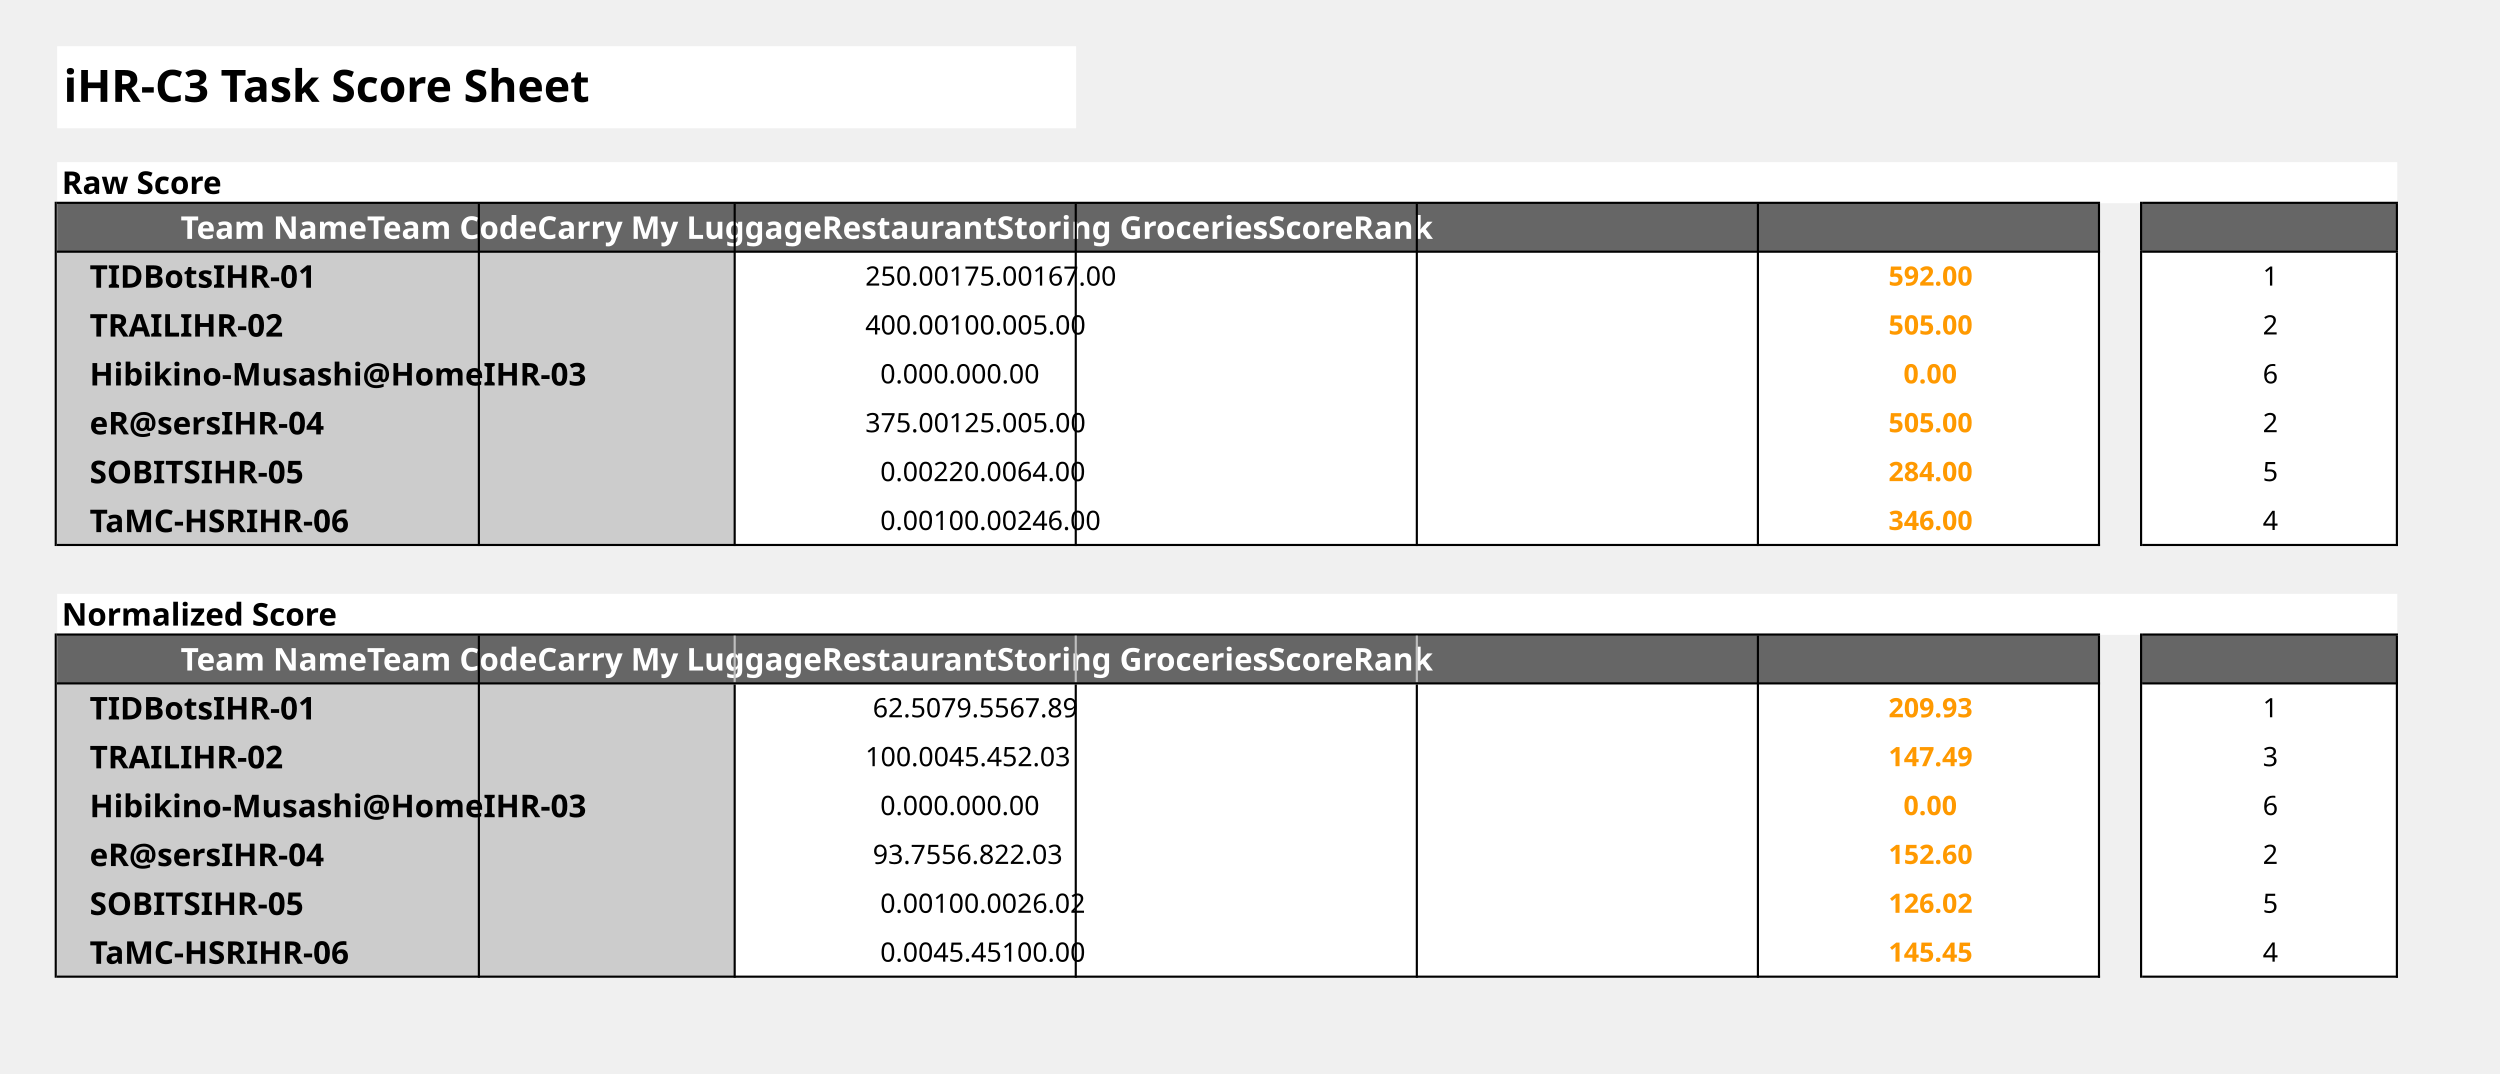
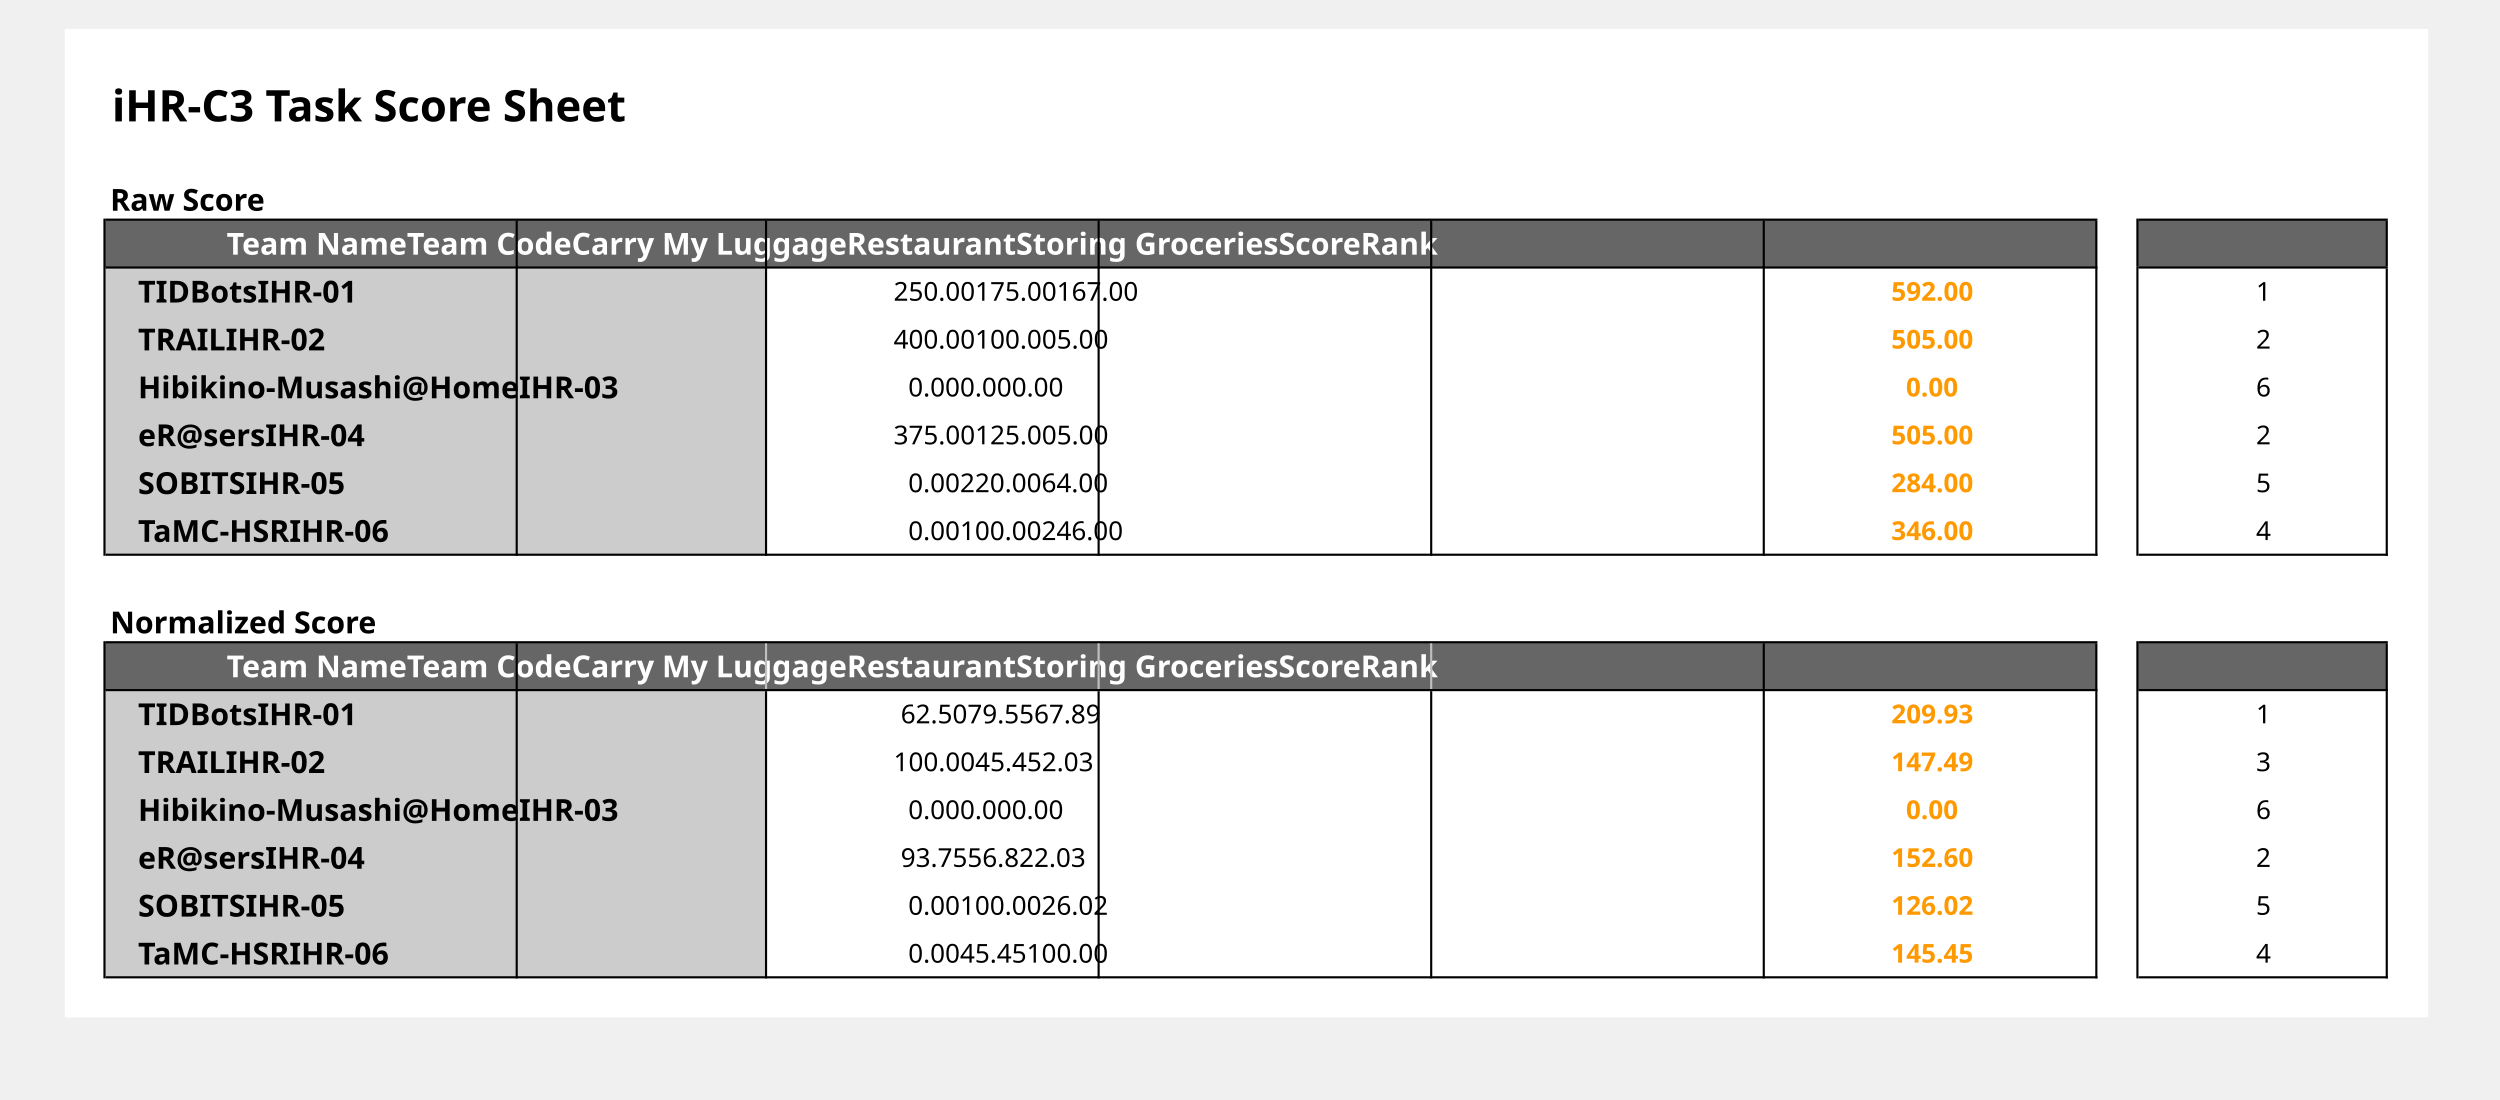
- <svg xmlns="http://www.w3.org/2000/svg" version="1.1" width="840.868" height="360.973" viewBox="0 0 840.868 360.973">
+ <svg xmlns="http://www.w3.org/2000/svg" version="1.1" width="839.815" height="369.392" viewBox="0 0 839.815 369.392">
  <defs>
    <clipPath id="clip_0">
-       <path transform="matrix(1,0,0,-1,-1.052,542.7)" d="M0 0H841.92V595.32H0Z" />
+       <path transform="matrix(1,0,0,-1,-2.105,550.066)" d="M0 0H841.92V595.32H0Z" />
    </clipPath>
  </defs>
  <g clip-path="url(#clip_0)">
-     <path transform="matrix(.75,0,0,.75,-1.052,-52.62)" d="M27.04 90.88H484V127.68H27.04ZM27.04 142.88H1076.48V161.28H27.04Z" fill="#ffffff" fill-rule="evenodd" />
-     <path transform="matrix(.75,0,0,.75,-1.052,-52.62)" d="M27.04 161.12H942.88V183.2H27.04ZM961.6 161.12H1076.48V183.2H961.6Z" fill="#666666" fill-rule="evenodd" />
-     <path transform="matrix(.75,0,0,.75,-1.052,-52.62)" d="M27.04 183.04H331.04V314.72H27.04Z" fill="#cccccc" />
-     <path transform="matrix(.75,0,0,.75,-1.052,-52.62)" d="M330.88 183.04H942.88V314.72H330.88ZM961.6 183.04H1076.48V314.72H961.6ZM27.04 336.48H1076.48V354.88H27.04Z" fill="#ffffff" fill-rule="evenodd" />
-     <path transform="matrix(.75,0,0,.75,-1.052,-52.62)" d="M27.04 354.72H942.88V376.8H27.04ZM961.6 354.72H1076.48V376.8H961.6Z" fill="#666666" fill-rule="evenodd" />
-     <path transform="matrix(.75,0,0,.75,-1.052,-52.62)" d="M27.04 376.64H331.04V508.32H27.04Z" fill="#cccccc" />
-     <path transform="matrix(.75,0,0,.75,-1.052,-52.62)" d="M330.88 376.64H942.88V508.32H330.88ZM961.6 376.64H1076.48V508.32H961.6Z" fill="#ffffff" fill-rule="evenodd" />
-     <text xml:space="preserve" transform="matrix(.75 0 0 .75 -1.052 -52.62)" font-size="14.079" font-family="F1" font-weight="bold">
-       <tspan y="157.12" x="29.12 39.398 47.142 58.405 62.207 71.598 79.428 88.157 93.637">Raw Score</tspan>
+     <path transform="matrix(.75,0,0,.75,-2.105,-45.25403)" d="M31.84 73.28H1090.4V158.88H31.84Z" fill="#ffffff" />
+     <path transform="matrix(.75,0,0,.75,-2.105,-45.25403)" d="M31.84 158.72H49.76V180.32H31.84Z" fill="#ffffff" />
+     <path transform="matrix(.75,0,0,.75,-2.105,-45.25403)" d="M49.6 158.72H941.92V180.32H49.6Z" fill="#666666" />
+     <path transform="matrix(.75,0,0,.75,-2.105,-45.25403)" d="M941.76 158.72H960.32V180.32H941.76Z" fill="#ffffff" />
+     <path transform="matrix(.75,0,0,.75,-2.105,-45.25403)" d="M960.16 158.72H1072V180.32H960.16Z" fill="#666666" />
+     <path transform="matrix(.75,0,0,.75,-2.105,-45.25403)" d="M1071.84 158.72H1090.4V180.32H1071.84ZM31.84 180.16H49.76V308.96H31.84Z" fill="#ffffff" fill-rule="evenodd" />
+     <path transform="matrix(.75,0,0,.75,-2.105,-45.25403)" d="M49.6 180.16H346.08V308.96H49.6Z" fill="#cccccc" />
+     <path transform="matrix(.75,0,0,.75,-2.105,-45.25403)" d="M345.92 180.16H1090.4V308.96H345.92Z" fill="#ffffff" />
+     <path transform="matrix(.75,0,0,.75,-2.105,-45.25403)" d="M31.84 308.8H1090.4V348.16H31.84Z" fill="#ffffff" />
+     <path transform="matrix(.75,0,0,.75,-2.105,-45.25403)" d="M31.84 348H49.76V369.6H31.84Z" fill="#ffffff" />
+     <path transform="matrix(.75,0,0,.75,-2.105,-45.25403)" d="M49.6 348H941.92V369.6H49.6Z" fill="#666666" />
+     <path transform="matrix(.75,0,0,.75,-2.105,-45.25403)" d="M941.76 348H960.32V369.6H941.76Z" fill="#ffffff" />
+     <path transform="matrix(.75,0,0,.75,-2.105,-45.25403)" d="M960.16 348H1072V369.6H960.16Z" fill="#666666" />
+     <path transform="matrix(.75,0,0,.75,-2.105,-45.25403)" d="M1071.84 348H1090.4V369.6H1071.84ZM31.84 369.44H49.76V498.24H31.84Z" fill="#ffffff" fill-rule="evenodd" />
+     <path transform="matrix(.75,0,0,.75,-2.105,-45.25403)" d="M49.6 369.44H346.08V498.24H49.6Z" fill="#cccccc" />
+     <path transform="matrix(.75,0,0,.75,-2.105,-45.25403)" d="M345.92 369.44H1090.4V498.24H345.92Z" fill="#ffffff" />
+     <path transform="matrix(.75,0,0,.75,-2.105,-45.25403)" d="M31.84 498.08H1090.4V516H31.84Z" fill="#ffffff" />
+     <text xml:space="preserve" transform="matrix(.75 0 0 .75 -2.105 -45.25403)" font-size="13.6" font-family="F1" font-weight="bold">
+       <tspan y="154.72" x="52.16 61.981 69.461 80.34 84.119 93.19 100.753 109.185 114.352">Raw Score</tspan>
    </text>
-     <text fill="#ffffff" xml:space="preserve" transform="matrix(.75 0 0 .75 -1.052 -52.62)" font-size="14.079" font-family="F1" font-weight="bold">
-       <tspan y="177.28" x="82.4 91 98.831 106.661 119.18 122.981 133.259 141.09 153.609 236.115 244.844 252.588 260.418 272.937 276.738 287.016 295.746 304.346 346.725 357.003 364.747 370.226 375.706 383.168 386.969 399.078 406.54 410.341 419.07 427.671 436.271 445 452.744 461.473 524.127 534.405 542.236 550.066 554.755 562.498 571.228 576.578 584.408 593.137 654.524 663.915 668.702 677.302 682.653 686.564 695.165 703.894 707.695 718.537 724.016 732.616 740.447 748.277 753.756 757.557 765.388 847.19 856.581 864.411 873.14 878.49 1002.249 1012.527 1020.271 1029">Team NameTeam CodeCarry My LuggageRestaurantStoring GroceriesScoreRank</tspan>
+     <text fill="#ffffff" xml:space="preserve" transform="matrix(.75 0 0 .75 -2.105 -45.25403)" font-size="13.6" font-family="F1" font-weight="bold">
+       <tspan y="174.4" x="104.32 112.627 120.107 127.67 139.762 143.706 153.527 161.007 173.099 254.016 262.448 269.928 277.407 289.647 293.425 303.246 311.553 319.861 361.747 371.568 379.048 384.34 389.633 397.112 400.891 412.314 419.794 423.738 432.045 440.352 448.659 456.966 464.446 472.753 534.495 544.316 551.796 559.359 563.888 571.367 579.675 584.967 592.447 600.754 661.408 670.478 675.007 683.314 688.607 692.385 700.817 709.124 712.902 723.48 728.773 737.08 744.643 752.123 757.415 761.194 768.757 848.994 858.065 865.545 873.976 879.144 1000.044 1009.7 1017.263 1025.57">Team NameTeam CodeCarry My LuggageRestaurantStoring GroceriesScoreRank</tspan>
    </text>
-     <text xml:space="preserve" transform="matrix(.75 0 0 .75 -1.052 -52.62)" font-size="14.079" font-family="F1" font-weight="bold">
-       <tspan y="199.2" x="41.6 50.2 54.112 64.28 74.558 83.158 87.847 231.317 235.229 245.507 255.674 260.363 268.107">TIDBotsIHR-01</tspan>
+     <text xml:space="preserve" transform="matrix(.75 0 0 .75 -2.105 -45.25403)" font-size="13.6" font-family="F1" font-weight="bold">
+       <tspan y="195.84" x="64.64 72.947 76.725 86.547 96.368 104.675 109.204 249.278 253.057 262.878 272.699 277.051 284.614">TIDBotsIHR-01</tspan>
    </text>
-     <text xml:space="preserve" transform="matrix(.75 0 0 .75 -1.052 -52.62)" font-size="11.999" font-family="F2">
-       <tspan y="198.24" x="389.44 396.114 402.787 409.627 412.961 419.634 542.389 549.063 555.736 562.576 565.91 572.583 695.338 702.012 708.852 715.525 718.859 725.533">250.00175.00167.00</tspan>
+     <text xml:space="preserve" transform="matrix(.75 0 0 .75 -2.105 -45.25403)" font-size="11.68" font-family="F2">
+       <tspan y="195.04" x="403.04 409.536 416.193 422.688 425.933 432.429 552.027 558.523 565.018 571.676 574.829 581.486 700.967 707.463 714.12 720.616 723.861 730.356">250.00175.00167.00</tspan>
    </text>
-     <text fill="#ff9900" xml:space="preserve" transform="matrix(.75 0 0 .75 -1.052 -52.62)" font-size="11.999" font-family="F1" font-weight="bold">
-       <tspan y="198.24" x="848.32 854.994 861.667 868.507 871.841 878.514">592.00</tspan>
+     <text fill="#ff9900" xml:space="preserve" transform="matrix(.75 0 0 .75 -2.105 -45.25403)" font-size="11.68" font-family="F1" font-weight="bold">
+       <tspan y="195.04" x="849.92 856.415 863.073 869.568 872.813 879.309">592.00</tspan>
    </text>
-     <text xml:space="preserve" transform="matrix(.75 0 0 .75 -1.052 -52.62)" font-size="11.999" font-family="F2">
-       <tspan y="198.24" x="1016.16">1</tspan>
+     <text xml:space="preserve" transform="matrix(.75 0 0 .75 -2.105 -45.25403)" font-size="11.68" font-family="F2">
+       <tspan y="195.04" x="1013.28">1</tspan>
    </text>
-     <text xml:space="preserve" transform="matrix(.75 0 0 .75 -1.052 -52.62)" font-size="14.079" font-family="F1" font-weight="bold">
-       <tspan y="221.12" x="41.6 50.2 60.478 70.193 74.105 231.373 235.174 245.452 255.731 260.419 268.163">TRAILIHR-02</tspan>
+     <text xml:space="preserve" transform="matrix(.75 0 0 .75 -2.105 -45.25403)" font-size="13.6" font-family="F1" font-weight="bold">
+       <tspan y="217.28" x="64.64 72.947 82.768 92.152 95.93 249.333 253.111 262.932 272.588 277.116 284.596">TRAILIHR-02</tspan>
    </text>
-     <text xml:space="preserve" transform="matrix(.75 0 0 .75 -1.052 -52.62)" font-size="11.999" font-family="F2">
-       <tspan y="220.16" x="389.44 396.114 402.787 409.627 412.961 419.634 542.389 549.063 555.736 562.576 565.91 572.583 702.058 708.732 712.212 718.885">400.00100.005.00</tspan>
+     <text xml:space="preserve" transform="matrix(.75 0 0 .75 -2.105 -45.25403)" font-size="11.68" font-family="F2">
+       <tspan y="216.48" x="403.04 409.536 416.193 422.688 425.933 432.429 552.027 558.523 565.018 571.676 574.829 581.486 707.508 714.004 717.249 723.744">400.00100.005.00</tspan>
    </text>
-     <text fill="#ff9900" xml:space="preserve" transform="matrix(.75 0 0 .75 -1.052 -52.62)" font-size="11.999" font-family="F1" font-weight="bold">
-       <tspan y="220.16" x="848.32 854.994 861.667 868.507 871.841 878.514">505.00</tspan>
+     <text fill="#ff9900" xml:space="preserve" transform="matrix(.75 0 0 .75 -2.105 -45.25403)" font-size="11.68" font-family="F1" font-weight="bold">
+       <tspan y="216.48" x="849.92 856.415 863.073 869.568 872.813 879.309">505.00</tspan>
    </text>
-     <text xml:space="preserve" transform="matrix(.75 0 0 .75 -1.052 -52.62)" font-size="11.999" font-family="F2">
-       <tspan y="220.16" x="1016.16">2</tspan>
+     <text xml:space="preserve" transform="matrix(.75 0 0 .75 -2.105 -45.25403)" font-size="11.68" font-family="F2">
+       <tspan y="216.48" x="1013.28">2</tspan>
    </text>
-     <text xml:space="preserve" transform="matrix(.75 0 0 .75 -1.052 -52.62)" font-size="14.079" font-family="F1" font-weight="bold">
-       <tspan y="243.04" x="41.6 51.878 55.679 64.28 68.192 75.935 79.847 88.447 97.177 101.865 113.692 122.421 130.252 138.082 145.912 154.513 158.424 172.153 182.431 191.032 203.551 231.287 235.199 245.477 255.645 260.333 268.164">Hibikino-Musashi@HomeIHR-03</tspan>
+     <text xml:space="preserve" transform="matrix(.75 0 0 .75 -2.105 -45.25403)" font-size="13.6" font-family="F1" font-weight="bold">
+       <tspan y="238.72" x="64.64 74.461 78.239 86.547 90.325 97.888 101.667 110.098 118.406 122.934 134.263 142.57 150.05 157.613 165.093 173.4 177.344 190.535 200.356 208.664 220.756 249.315 253.093 262.914 272.57 277.098 284.578">Hibikino-Musashi@HomeIHR-03</tspan>
    </text>
-     <text xml:space="preserve" transform="matrix(.75 0 0 .75 -1.052 -52.62)" font-size="11.999" font-family="F2">
-       <tspan y="242.08" x="396.16 402.834 406.167 413.007 549.081 555.755 559.235 565.908 702.103 708.776 712.11 718.784">0.000.000.00</tspan>
+     <text xml:space="preserve" transform="matrix(.75 0 0 .75 -2.105 -45.25403)" font-size="11.68" font-family="F2">
+       <tspan y="237.92" x="409.6 416.096 419.341 425.836 558.515 565.173 568.326 574.822 707.501 713.996 717.241 723.737">0.000.000.00</tspan>
    </text>
-     <text fill="#ff9900" xml:space="preserve" transform="matrix(.75 0 0 .75 -1.052 -52.62)" font-size="11.999" font-family="F1" font-weight="bold">
-       <tspan y="242.08" x="855.04 861.714 865.047 871.887">0.00</tspan>
+     <text fill="#ff9900" xml:space="preserve" transform="matrix(.75 0 0 .75 -2.105 -45.25403)" font-size="11.68" font-family="F1" font-weight="bold">
+       <tspan y="237.92" x="856.48 862.976 866.22 872.716">0.00</tspan>
    </text>
-     <text xml:space="preserve" transform="matrix(.75 0 0 .75 -1.052 -52.62)" font-size="11.999" font-family="F2">
-       <tspan y="242.08" x="1016.16">6</tspan>
+     <text xml:space="preserve" transform="matrix(.75 0 0 .75 -2.105 -45.25403)" font-size="11.68" font-family="F2">
+       <tspan y="237.92" x="1013.28">6</tspan>
    </text>
-     <text xml:space="preserve" transform="matrix(.75 0 0 .75 -1.052 -52.62)" font-size="14.079" font-family="F1" font-weight="bold">
-       <tspan y="264.96" x="41.6 49.43 59.708 73.437 81.268 89.098 94.577 231.289 235.201 245.479 255.647 260.335 268.166">eR@sersIHR-04</tspan>
+     <text xml:space="preserve" transform="matrix(.75 0 0 .75 -2.105 -45.25403)" font-size="13.6" font-family="F1" font-weight="bold">
+       <tspan y="260.16" x="64.64 72.12 81.941 95.132 102.696 110.175 115.468 249.287 253.065 262.886 272.708 277.059 284.623">eR@sersIHR-04</tspan>
    </text>
-     <text xml:space="preserve" transform="matrix(.75 0 0 .75 -1.052 -52.62)" font-size="11.999" font-family="F2">
-       <tspan y="264" x="389.44 396.114 402.787 409.627 412.961 419.634 542.389 549.063 555.736 562.576 565.91 572.583 702.058 708.732 712.212 718.885">375.00125.005.00</tspan>
+     <text xml:space="preserve" transform="matrix(.75 0 0 .75 -2.105 -45.25403)" font-size="11.68" font-family="F2">
+       <tspan y="259.36" x="403.04 409.536 416.193 422.688 425.933 432.429 552.027 558.523 565.018 571.676 574.829 581.486 707.508 714.004 717.249 723.744">375.00125.005.00</tspan>
    </text>
-     <text fill="#ff9900" xml:space="preserve" transform="matrix(.75 0 0 .75 -1.052 -52.62)" font-size="11.999" font-family="F1" font-weight="bold">
-       <tspan y="264" x="848.32 854.994 861.667 868.507 871.841 878.514">505.00</tspan>
+     <text fill="#ff9900" xml:space="preserve" transform="matrix(.75 0 0 .75 -2.105 -45.25403)" font-size="11.68" font-family="F1" font-weight="bold">
+       <tspan y="259.36" x="849.92 856.415 863.073 869.568 872.813 879.309">505.00</tspan>
    </text>
-     <text xml:space="preserve" transform="matrix(.75 0 0 .75 -1.052 -52.62)" font-size="11.999" font-family="F2">
-       <tspan y="264" x="1016.16">2</tspan>
+     <text xml:space="preserve" transform="matrix(.75 0 0 .75 -2.105 -45.25403)" font-size="11.68" font-family="F2">
+       <tspan y="259.36" x="1013.28">2</tspan>
    </text>
-     <text xml:space="preserve" transform="matrix(.75 0 0 .75 -1.052 -52.62)" font-size="14.079" font-family="F1" font-weight="bold">
-       <tspan y="286.88" x="41.6 50.991 61.942 72.22 76.022 84.622 231.331 235.132 245.41 255.688 260.377 268.12">SOBITSIHR-05</tspan>
+     <text xml:space="preserve" transform="matrix(.75 0 0 .75 -2.105 -45.25403)" font-size="13.6" font-family="F1" font-weight="bold">
+       <tspan y="281.6" x="64.64 73.711 84.289 94.11 97.888 106.195 249.262 253.041 262.862 272.683 277.212 284.691">SOBITSIHR-05</tspan>
    </text>
-     <text xml:space="preserve" transform="matrix(.75 0 0 .75 -1.052 -52.62)" font-size="11.999" font-family="F2">
-       <tspan y="285.92" x="396.16 402.834 406.167 413.007 542.362 549.035 555.875 562.549 565.883 572.556 698.671 705.345 712.184 715.518 722.192">0.00220.0064.00</tspan>
+     <text xml:space="preserve" transform="matrix(.75 0 0 .75 -2.105 -45.25403)" font-size="11.68" font-family="F2">
+       <tspan y="280.8" x="409.6 416.096 419.341 425.836 551.975 558.47 565.128 571.623 574.868 581.364 704.115 710.772 717.268 720.421 727.079">0.00220.0064.00</tspan>
    </text>
-     <text fill="#ff9900" xml:space="preserve" transform="matrix(.75 0 0 .75 -1.052 -52.62)" font-size="11.999" font-family="F1" font-weight="bold">
-       <tspan y="285.92" x="848.32 854.994 861.667 868.507 871.841 878.514">284.00</tspan>
+     <text fill="#ff9900" xml:space="preserve" transform="matrix(.75 0 0 .75 -2.105 -45.25403)" font-size="11.68" font-family="F1" font-weight="bold">
+       <tspan y="280.8" x="849.92 856.415 863.073 869.568 872.813 879.309">284.00</tspan>
    </text>
-     <text xml:space="preserve" transform="matrix(.75 0 0 .75 -1.052 -52.62)" font-size="11.999" font-family="F2">
-       <tspan y="285.92" x="1016.16">5</tspan>
+     <text xml:space="preserve" transform="matrix(.75 0 0 .75 -2.105 -45.25403)" font-size="11.68" font-family="F2">
+       <tspan y="280.8" x="1013.28">5</tspan>
    </text>
-     <text xml:space="preserve" transform="matrix(.75 0 0 .75 -1.052 -52.62)" font-size="14.079" font-family="F1" font-weight="bold">
-       <tspan y="308.8" x="41.6 50.2 58.031 70.139 80.307 84.995 95.163 104.554 231.41 235.212 245.49 255.658 260.346 268.09">TaMC-HSRIHR-06</tspan>
+     <text xml:space="preserve" transform="matrix(.75 0 0 .75 -2.105 -45.25403)" font-size="13.6" font-family="F1" font-weight="bold">
+       <tspan y="303.04" x="64.64 72.947 80.427 91.85 101.672 106.023 115.845 124.915 249.215 253.159 262.814 272.635 277.164 284.644">TaMC-HSRIHR-06</tspan>
    </text>
-     <text xml:space="preserve" transform="matrix(.75 0 0 .75 -1.052 -52.62)" font-size="11.999" font-family="F2">
-       <tspan y="307.84" x="396.16 402.834 406.167 413.007 542.362 549.035 555.875 562.549 565.883 572.556 695.311 701.985 708.824 715.498 718.832 725.505">0.00100.00246.00</tspan>
+     <text xml:space="preserve" transform="matrix(.75 0 0 .75 -2.105 -45.25403)" font-size="11.68" font-family="F2">
+       <tspan y="302.24" x="409.6 416.096 419.341 425.836 551.975 558.47 565.128 571.623 574.868 581.364 700.962 707.457 714.115 720.61 723.855 730.351">0.00100.00246.00</tspan>
    </text>
-     <text fill="#ff9900" xml:space="preserve" transform="matrix(.75 0 0 .75 -1.052 -52.62)" font-size="11.999" font-family="F1" font-weight="bold">
-       <tspan y="307.84" x="848.32 854.994 861.667 868.507 871.841 878.514">346.00</tspan>
+     <text fill="#ff9900" xml:space="preserve" transform="matrix(.75 0 0 .75 -2.105 -45.25403)" font-size="11.68" font-family="F1" font-weight="bold">
+       <tspan y="302.24" x="849.92 856.415 863.073 869.568 872.813 879.309">346.00</tspan>
    </text>
-     <text xml:space="preserve" transform="matrix(.75 0 0 .75 -1.052 -52.62)" font-size="11.999" font-family="F2">
-       <tspan y="307.84" x="1016.16">4</tspan>
+     <text xml:space="preserve" transform="matrix(.75 0 0 .75 -2.105 -45.25403)" font-size="11.68" font-family="F2">
+       <tspan y="302.24" x="1013.28">4</tspan>
    </text>
-     <text xml:space="preserve" transform="matrix(.75 0 0 .75 -1.052 -52.62)" font-size="14.079" font-family="F1" font-weight="bold">
-       <tspan y="350.72" x="29.12 39.398 47.998 53.478 65.868 73.698 77.61 81.411 88.451 96.281 105.01 108.812 118.203 126.033 134.762 140.113">Normalized Score</tspan>
+     <text xml:space="preserve" transform="matrix(.75 0 0 .75 -2.105 -45.25403)" font-size="13.6" font-family="F1" font-weight="bold">
+       <tspan y="344" x="52.16 61.981 70.288 75.456 87.696 95.175 98.954 102.898 109.697 117.261 125.568 129.346 138.594 146.074 154.381 159.673">Normalized Score</tspan>
    </text>
-     <text fill="#ffffff" xml:space="preserve" transform="matrix(.75 0 0 .75 -1.052 -52.62)" font-size="14.079" font-family="F1" font-weight="bold">
-       <tspan y="370.88" x="82.4 91 98.831 106.661 119.18 122.981 133.259 141.09 153.609 236.115 244.844 252.588 260.418 272.937 276.738 287.016 295.746 304.346 346.725 357.003 364.747 370.226 375.706 383.168 386.969 399.078 406.54 410.341 419.07 427.671 436.271 445 452.744 461.473 524.127 534.405 542.236 550.066 554.755 562.498 571.228 576.578 584.408 593.137 654.524 663.915 668.702 677.302 682.653 686.564 695.165 703.894 707.695 718.537 724.016 732.616 740.447 748.277 753.756 757.557 765.388 847.19 856.581 864.411 873.14 878.49 1002.249 1012.527 1020.271 1029">Team NameTeam CodeCarry My LuggageRestaurantStoring GroceriesScoreRank</tspan>
+     <text fill="#ffffff" xml:space="preserve" transform="matrix(.75 0 0 .75 -2.105 -45.25403)" font-size="13.6" font-family="F1" font-weight="bold">
+       <tspan y="363.68" x="104.32 112.627 120.107 127.67 139.762 143.706 153.527 161.007 173.099 254.016 262.448 269.928 277.407 289.647 293.425 303.246 311.553 319.861 361.747 371.568 379.048 384.34 389.633 397.112 400.891 412.314 419.794 423.738 432.045 440.352 448.659 456.966 464.446 472.753 534.495 544.316 551.796 559.359 563.888 571.367 579.675 584.967 592.447 600.754 661.408 670.478 675.007 683.314 688.607 692.385 700.817 709.124 712.902 723.48 728.773 737.08 744.643 752.123 757.415 761.194 768.757 848.994 858.065 865.545 873.976 879.144 1000.044 1009.7 1017.263 1025.57">Team NameTeam CodeCarry My LuggageRestaurantStoring GroceriesScoreRank</tspan>
    </text>
-     <text xml:space="preserve" transform="matrix(.75 0 0 .75 -1.052 -52.62)" font-size="14.079" font-family="F1" font-weight="bold">
-       <tspan y="392.8" x="41.6 50.2 54.112 64.28 74.558 83.158 87.847 231.317 235.229 245.507 255.674 260.363 268.107">TIDBotsIHR-01</tspan>
+     <text xml:space="preserve" transform="matrix(.75 0 0 .75 -2.105 -45.25403)" font-size="13.6" font-family="F1" font-weight="bold">
+       <tspan y="385.12" x="64.64 72.947 76.725 86.547 96.368 104.675 109.204 249.278 253.057 262.878 272.699 277.051 284.614">TIDBotsIHR-01</tspan>
    </text>
-     <text xml:space="preserve" transform="matrix(.75 0 0 .75 -1.052 -52.62)" font-size="11.999" font-family="F2">
-       <tspan y="391.84" x="392.8 399.474 406.147 409.627 416.3 545.775 552.449 559.122 562.602 569.276 698.75 705.424 712.098 715.431 722.271">62.5079.5567.89</tspan>
+     <text xml:space="preserve" transform="matrix(.75 0 0 .75 -2.105 -45.25403)" font-size="11.68" font-family="F2">
+       <tspan y="384.32" x="406.24 412.736 419.393 422.546 429.042 555.181 561.676 568.333 571.487 577.982 704.121 710.616 717.274 720.427 727.085">62.5079.5567.89</tspan>
    </text>
-     <text fill="#ff9900" xml:space="preserve" transform="matrix(.75 0 0 .75 -1.052 -52.62)" font-size="11.999" font-family="F1" font-weight="bold">
-       <tspan y="391.84" x="848.32 854.994 861.667 868.507 871.841 878.514">209.93</tspan>
+     <text fill="#ff9900" xml:space="preserve" transform="matrix(.75 0 0 .75 -2.105 -45.25403)" font-size="11.68" font-family="F1" font-weight="bold">
+       <tspan y="384.32" x="849.92 856.415 863.073 869.568 872.813 879.309">209.93</tspan>
    </text>
-     <text xml:space="preserve" transform="matrix(.75 0 0 .75 -1.052 -52.62)" font-size="11.999" font-family="F2">
-       <tspan y="391.84" x="1016.16">1</tspan>
+     <text xml:space="preserve" transform="matrix(.75 0 0 .75 -2.105 -45.25403)" font-size="11.68" font-family="F2">
+       <tspan y="384.32" x="1013.28">1</tspan>
    </text>
-     <text xml:space="preserve" transform="matrix(.75 0 0 .75 -1.052 -52.62)" font-size="14.079" font-family="F1" font-weight="bold">
-       <tspan y="414.72" x="41.6 50.2 60.478 70.193 74.105 231.373 235.174 245.452 255.731 260.419 268.163">TRAILIHR-02</tspan>
+     <text xml:space="preserve" transform="matrix(.75 0 0 .75 -2.105 -45.25403)" font-size="13.6" font-family="F1" font-weight="bold">
+       <tspan y="406.56" x="64.64 72.947 82.768 92.152 95.93 249.333 253.111 262.932 272.588 277.116 284.596">TRAILIHR-02</tspan>
    </text>
-     <text xml:space="preserve" transform="matrix(.75 0 0 .75 -1.052 -52.62)" font-size="11.999" font-family="F2">
-       <tspan y="413.76" x="389.44 396.114 402.787 409.627 412.961 419.634 545.749 552.423 559.096 562.576 569.25 702.084 708.758 712.092 718.931">100.0045.452.03</tspan>
+     <text xml:space="preserve" transform="matrix(.75 0 0 .75 -2.105 -45.25403)" font-size="11.68" font-family="F2">
+       <tspan y="405.76" x="403.04 409.536 416.193 422.688 425.933 432.429 555.181 561.676 568.333 571.487 577.982 707.508 714.004 717.249 723.744">100.0045.452.03</tspan>
    </text>
-     <text fill="#ff9900" xml:space="preserve" transform="matrix(.75 0 0 .75 -1.052 -52.62)" font-size="11.999" font-family="F1" font-weight="bold">
-       <tspan y="413.76" x="848.32 854.994 861.667 868.507 871.841 878.514">147.49</tspan>
+     <text fill="#ff9900" xml:space="preserve" transform="matrix(.75 0 0 .75 -2.105 -45.25403)" font-size="11.68" font-family="F1" font-weight="bold">
+       <tspan y="405.76" x="849.92 856.415 863.073 869.568 872.813 879.309">147.49</tspan>
    </text>
-     <text xml:space="preserve" transform="matrix(.75 0 0 .75 -1.052 -52.62)" font-size="11.999" font-family="F2">
-       <tspan y="413.76" x="1016.16">3</tspan>
+     <text xml:space="preserve" transform="matrix(.75 0 0 .75 -2.105 -45.25403)" font-size="11.68" font-family="F2">
+       <tspan y="405.76" x="1013.28">3</tspan>
    </text>
-     <text xml:space="preserve" transform="matrix(.75 0 0 .75 -1.052 -52.62)" font-size="14.079" font-family="F1" font-weight="bold">
-       <tspan y="436.64" x="41.6 51.878 55.679 64.28 68.192 75.935 79.847 88.447 97.177 101.865 113.692 122.421 130.252 138.082 145.912 154.513 158.424 172.153 182.431 191.032 203.551 231.287 235.199 245.477 255.645 260.333 268.164">Hibikino-Musashi@HomeIHR-03</tspan>
+     <text xml:space="preserve" transform="matrix(.75 0 0 .75 -2.105 -45.25403)" font-size="13.6" font-family="F1" font-weight="bold">
+       <tspan y="428" x="64.64 74.461 78.239 86.547 90.325 97.888 101.667 110.098 118.406 122.934 134.263 142.57 150.05 157.613 165.093 173.4 177.344 190.535 200.356 208.664 220.756 249.315 253.093 262.914 272.57 277.098 284.578">Hibikino-Musashi@HomeIHR-03</tspan>
    </text>
-     <text xml:space="preserve" transform="matrix(.75 0 0 .75 -1.052 -52.62)" font-size="11.999" font-family="F2">
-       <tspan y="435.68" x="396.16 402.834 406.167 413.007 549.081 555.755 559.235 565.908 702.103 708.776 712.11 718.784">0.000.000.00</tspan>
+     <text xml:space="preserve" transform="matrix(.75 0 0 .75 -2.105 -45.25403)" font-size="11.68" font-family="F2">
+       <tspan y="427.2" x="409.6 416.096 419.341 425.836 558.515 565.173 568.326 574.822 707.501 713.996 717.241 723.737">0.000.000.00</tspan>
    </text>
-     <text fill="#ff9900" xml:space="preserve" transform="matrix(.75 0 0 .75 -1.052 -52.62)" font-size="11.999" font-family="F1" font-weight="bold">
-       <tspan y="435.68" x="855.04 861.714 865.047 871.887">0.00</tspan>
+     <text fill="#ff9900" xml:space="preserve" transform="matrix(.75 0 0 .75 -2.105 -45.25403)" font-size="11.68" font-family="F1" font-weight="bold">
+       <tspan y="427.2" x="856.48 862.976 866.22 872.716">0.00</tspan>
    </text>
-     <text xml:space="preserve" transform="matrix(.75 0 0 .75 -1.052 -52.62)" font-size="11.999" font-family="F2">
-       <tspan y="435.68" x="1016.16">6</tspan>
+     <text xml:space="preserve" transform="matrix(.75 0 0 .75 -2.105 -45.25403)" font-size="11.68" font-family="F2">
+       <tspan y="427.2" x="1013.28">6</tspan>
    </text>
-     <text xml:space="preserve" transform="matrix(.75 0 0 .75 -1.052 -52.62)" font-size="14.079" font-family="F1" font-weight="bold">
-       <tspan y="458.56" x="41.6 49.43 59.708 73.437 81.268 89.098 94.577 231.289 235.201 245.479 255.647 260.335 268.166">eR@sersIHR-04</tspan>
+     <text xml:space="preserve" transform="matrix(.75 0 0 .75 -2.105 -45.25403)" font-size="13.6" font-family="F1" font-weight="bold">
+       <tspan y="449.44" x="64.64 72.12 81.941 95.132 102.696 110.175 115.468 249.287 253.065 262.886 272.708 277.059 284.623">eR@sersIHR-04</tspan>
    </text>
-     <text xml:space="preserve" transform="matrix(.75 0 0 .75 -1.052 -52.62)" font-size="11.999" font-family="F2">
-       <tspan y="457.6" x="392.8 399.474 406.147 409.627 416.3 545.775 552.449 559.122 562.602 569.276 702.11 708.784 712.118 718.791">93.7556.822.03</tspan>
+     <text xml:space="preserve" transform="matrix(.75 0 0 .75 -2.105 -45.25403)" font-size="11.68" font-family="F2">
+       <tspan y="448.64" x="406.24 412.736 419.393 422.546 429.042 555.181 561.676 568.333 571.487 577.982 707.508 714.004 717.249 723.744">93.7556.822.03</tspan>
    </text>
-     <text fill="#ff9900" xml:space="preserve" transform="matrix(.75 0 0 .75 -1.052 -52.62)" font-size="11.999" font-family="F1" font-weight="bold">
-       <tspan y="457.6" x="848.32 854.994 861.667 868.507 871.841 878.514">152.60</tspan>
+     <text fill="#ff9900" xml:space="preserve" transform="matrix(.75 0 0 .75 -2.105 -45.25403)" font-size="11.68" font-family="F1" font-weight="bold">
+       <tspan y="448.64" x="849.92 856.415 863.073 869.568 872.813 879.309">152.60</tspan>
    </text>
-     <text xml:space="preserve" transform="matrix(.75 0 0 .75 -1.052 -52.62)" font-size="11.999" font-family="F2">
-       <tspan y="457.6" x="1016.16">2</tspan>
+     <text xml:space="preserve" transform="matrix(.75 0 0 .75 -2.105 -45.25403)" font-size="11.68" font-family="F2">
+       <tspan y="448.64" x="1013.28">2</tspan>
    </text>
-     <text xml:space="preserve" transform="matrix(.75 0 0 .75 -1.052 -52.62)" font-size="14.079" font-family="F1" font-weight="bold">
-       <tspan y="480.48" x="41.6 50.991 61.942 72.22 76.022 84.622 231.331 235.132 245.41 255.688 260.377 268.12">SOBITSIHR-05</tspan>
+     <text xml:space="preserve" transform="matrix(.75 0 0 .75 -2.105 -45.25403)" font-size="13.6" font-family="F1" font-weight="bold">
+       <tspan y="470.88" x="64.64 73.711 84.289 94.11 97.888 106.195 249.262 253.041 262.862 272.683 277.212 284.691">SOBITSIHR-05</tspan>
    </text>
-     <text xml:space="preserve" transform="matrix(.75 0 0 .75 -1.052 -52.62)" font-size="11.999" font-family="F2">
-       <tspan y="479.52" x="396.16 402.834 406.167 413.007 542.362 549.035 555.875 562.549 565.883 572.556 698.671 705.345 712.184 715.518 722.192">0.00100.0026.02</tspan>
+     <text xml:space="preserve" transform="matrix(.75 0 0 .75 -2.105 -45.25403)" font-size="11.68" font-family="F2">
+       <tspan y="470.08" x="409.6 416.096 419.341 425.836 551.975 558.47 565.128 571.623 574.868 581.364 704.115 710.772 717.268 720.421 727.079">0.00100.0026.02</tspan>
    </text>
-     <text fill="#ff9900" xml:space="preserve" transform="matrix(.75 0 0 .75 -1.052 -52.62)" font-size="11.999" font-family="F1" font-weight="bold">
-       <tspan y="479.52" x="848.32 854.994 861.667 868.507 871.841 878.514">126.02</tspan>
+     <text fill="#ff9900" xml:space="preserve" transform="matrix(.75 0 0 .75 -2.105 -45.25403)" font-size="11.68" font-family="F1" font-weight="bold">
+       <tspan y="470.08" x="849.92 856.415 863.073 869.568 872.813 879.309">126.02</tspan>
    </text>
-     <text xml:space="preserve" transform="matrix(.75 0 0 .75 -1.052 -52.62)" font-size="11.999" font-family="F2">
-       <tspan y="479.52" x="1016.16">5</tspan>
+     <text xml:space="preserve" transform="matrix(.75 0 0 .75 -2.105 -45.25403)" font-size="11.68" font-family="F2">
+       <tspan y="470.08" x="1013.28">5</tspan>
    </text>
-     <text xml:space="preserve" transform="matrix(.75 0 0 .75 -1.052 -52.62)" font-size="14.079" font-family="F1" font-weight="bold">
-       <tspan y="502.4" x="41.6 50.2 58.031 70.139 80.307 84.995 95.163 104.554 231.41 235.212 245.49 255.658 260.346 268.09">TaMC-HSRIHR-06</tspan>
+     <text xml:space="preserve" transform="matrix(.75 0 0 .75 -2.105 -45.25403)" font-size="13.6" font-family="F1" font-weight="bold">
+       <tspan y="492.32" x="64.64 72.947 80.427 91.85 101.672 106.023 115.845 124.915 249.215 253.159 262.814 272.635 277.164 284.644">TaMC-HSRIHR-06</tspan>
    </text>
-     <text xml:space="preserve" transform="matrix(.75 0 0 .75 -1.052 -52.62)" font-size="11.999" font-family="F2">
-       <tspan y="501.44" x="396.16 402.834 406.167 413.007 545.722 552.395 559.235 562.569 569.242 695.357 702.031 708.704 715.544 718.878 725.551">0.0045.45100.00</tspan>
+     <text xml:space="preserve" transform="matrix(.75 0 0 .75 -2.105 -45.25403)" font-size="11.68" font-family="F2">
+       <tspan y="491.52" x="409.6 416.096 419.341 425.836 555.245 561.74 568.236 571.481 577.976 700.962 707.457 714.114 720.61 723.855 730.35">0.0045.45100.00</tspan>
    </text>
-     <text fill="#ff9900" xml:space="preserve" transform="matrix(.75 0 0 .75 -1.052 -52.62)" font-size="11.999" font-family="F1" font-weight="bold">
-       <tspan y="501.44" x="848.32 854.994 861.667 868.507 871.841 878.514">145.45</tspan>
+     <text fill="#ff9900" xml:space="preserve" transform="matrix(.75 0 0 .75 -2.105 -45.25403)" font-size="11.68" font-family="F1" font-weight="bold">
+       <tspan y="491.52" x="849.92 856.415 863.073 869.568 872.813 879.309">145.45</tspan>
    </text>
-     <text xml:space="preserve" transform="matrix(.75 0 0 .75 -1.052 -52.62)" font-size="11.999" font-family="F2">
-       <tspan y="501.44" x="1016.16">4</tspan>
+     <text xml:space="preserve" transform="matrix(.75 0 0 .75 -2.105 -45.25403)" font-size="11.68" font-family="F2">
+       <tspan y="491.52" x="1013.28">4</tspan>
    </text>
-     <text xml:space="preserve" transform="matrix(.75 0 0 .75 -1.052 -52.62)" font-size="19.999" font-family="F1" font-weight="bold">
-       <tspan y="115.84" x="29.92 35.476 49.919 64.362 71.022 85.465 96.587 102.144 114.143 125.266 136.388 147.511 153.311 166.51 177.633 189.849 197.849 208.971 214.528 227.867 240.084 251.206 262.329">iHR-C3 Task Score Sheet</tspan>
+     <text xml:space="preserve" transform="matrix(.75 0 0 .75 -2.105 -45.25403)" font-size="19.519" font-family="F1" font-weight="bold">
+       <tspan y="114.72" x="52.96 58.383 72.479 86.575 93.212 107.308 118.044 123.467 135.39 146.245 157.101 167.957 173.38 186.399 197.255 209.356 216.774 227.629 233.052 246.072 257.995 268.85 279.706">iHR-C3 Task Score Sheet</tspan>
    </text>
-     <path transform="matrix(.75,0,0,.75,-1.052,-52.62)" d="M26.88 160.64H943.2V161.6H26.88ZM26.88 182.56H943.2V183.52H26.88ZM961.12 160.64H962.08V182.56H961.12ZM1075.84 161.6H1076.8V182.56H1075.84ZM26.88 314.08H943.2V315.04H26.88Z" fill-rule="evenodd" />
-     <path transform="matrix(.75,0,0,.75,-1.052,-52.62)" d="M25.92 160.64H26.88V315.04H25.92ZM215.68 161.6H216.64V315.04H215.68ZM330.4 161.6H331.36V315.04H330.4ZM483.36 161.6H484.32V315.04H483.36ZM636.32 161.6H637.28V315.04H636.32ZM789.28 161.6H790.24V315.04H789.28ZM942.24 161.6H943.2V315.04H942.24ZM26.88 354.24H943.2V355.2H26.88ZM961.12 182.56H962.08V315.04H961.12ZM1075.84 183.52H1076.8V315.04H1075.84Z" fill-rule="evenodd" />
-     <path transform="matrix(.75,0,0,.75,-1.052,-52.62)" d="M330.4 355.2H331.36V376.16H330.4ZM483.36 355.2H484.32V376.16H483.36ZM636.32 355.2H637.28V376.16H636.32Z" fill="#bfbfbf" fill-rule="evenodd" />
-     <path transform="matrix(.75,0,0,.75,-1.052,-52.62)" d="M26.88 376.16H943.2V377.12H26.88ZM26.88 507.68H943.2V508.64H26.88Z" fill-rule="evenodd" />
-     <path transform="matrix(.75,0,0,.75,-1.052,-52.62)" d="M25.92 354.24H26.88V508.64H25.92ZM215.68 355.2H216.64V508.64H215.68ZM330.4 377.12H331.36V508.64H330.4ZM483.36 377.12H484.32V508.64H483.36ZM636.32 377.12H637.28V508.64H636.32ZM789.28 355.2H790.24V508.64H789.28ZM942.24 355.2H943.2V508.64H942.24ZM961.12 354.24H962.08V508.64H961.12ZM1075.84 355.2H1076.8V508.64H1075.84ZM962.08 160.64H1076.8V161.6H962.08ZM962.08 182.56H1076.8V183.52H962.08ZM962.08 314.08H1076.8V315.04H962.08Z" fill-rule="evenodd" />
-     <path transform="matrix(.75,0,0,.75,-1.052,-52.62)" d="M962.08 354.24H1076.8V355.2H962.08ZM962.08 376.16H1076.8V377.12H962.08ZM962.08 507.68H1076.8V508.64H962.08Z" fill-rule="evenodd" />
+     <path transform="matrix(.75,0,0,.75,-2.105,-45.25403)" d="M50.08 158.24H942.24V159.2H50.08ZM50.08 179.68H942.24V180.64H50.08ZM959.68 158.24H960.64V179.68H959.68ZM1071.36 159.2H1072.32V179.68H1071.36ZM50.08 308.32H942.24V309.28H50.08Z" fill-rule="evenodd" />
+     <path transform="matrix(.75,0,0,.75,-2.105,-45.25403)" d="M49.12 158.24H50.08V309.28H49.12ZM233.76 159.2H234.72V309.28H233.76ZM345.44 159.2H346.4V309.28H345.44ZM494.4 159.2H495.36V309.28H494.4ZM643.36 159.2H644.32V309.28H643.36ZM792.32 159.2H793.28V309.28H792.32ZM941.28 159.2H942.24V309.28H941.28ZM50.08 347.52H942.24V348.48H50.08ZM959.68 179.68H960.64V309.28H959.68ZM1071.36 180.64H1072.32V309.28H1071.36Z" fill-rule="evenodd" />
+     <path transform="matrix(.75,0,0,.75,-2.105,-45.25403)" d="M345.44 348.48H346.4V368.96H345.44ZM494.4 348.48H495.36V368.96H494.4ZM643.36 348.48H644.32V368.96H643.36Z" fill="#bfbfbf" fill-rule="evenodd" />
+     <path transform="matrix(.75,0,0,.75,-2.105,-45.25403)" d="M50.08 368.96H942.24V369.92H50.08ZM50.08 497.6H942.24V498.56H50.08Z" fill-rule="evenodd" />
+     <path transform="matrix(.75,0,0,.75,-2.105,-45.25403)" d="M49.12 347.52H50.08V498.56H49.12ZM233.76 348.48H234.72V498.56H233.76ZM345.44 369.92H346.4V498.56H345.44ZM494.4 369.92H495.36V498.56H494.4ZM643.36 369.92H644.32V498.56H643.36ZM792.32 348.48H793.28V498.56H792.32ZM941.28 348.48H942.24V498.56H941.28ZM959.68 347.52H960.64V498.56H959.68ZM1071.36 348.48H1072.32V498.56H1071.36ZM960.64 158.24H1072.32V159.2H960.64ZM960.64 179.68H1072.32V180.64H960.64ZM960.64 308.32H1072.32V309.28H960.64Z" fill-rule="evenodd" />
+     <path transform="matrix(.75,0,0,.75,-2.105,-45.25403)" d="M960.64 347.52H1072.32V348.48H960.64ZM960.64 368.96H1072.32V369.92H960.64ZM960.64 497.6H1072.32V498.56H960.64Z" fill-rule="evenodd" />
  </g>
</svg>
